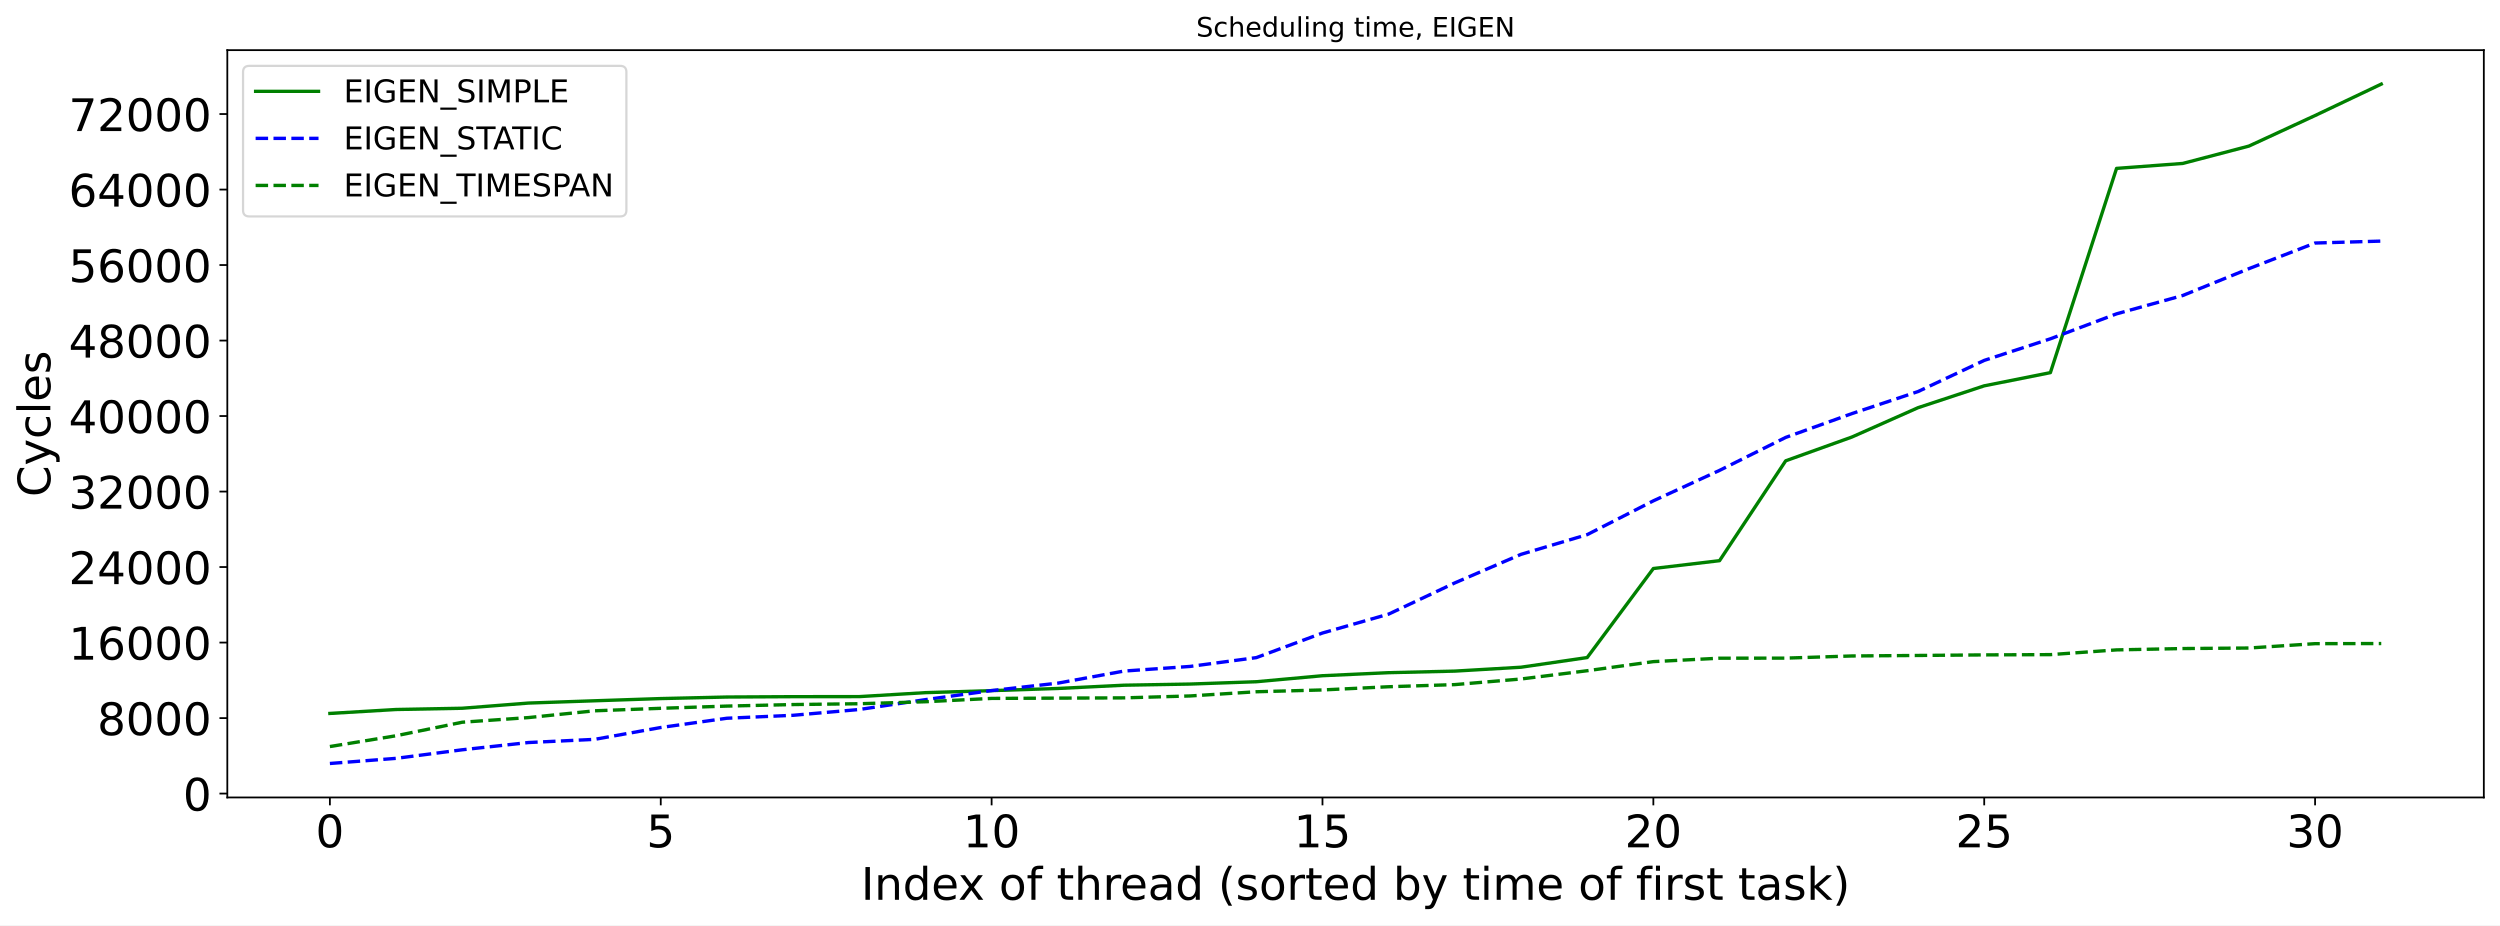
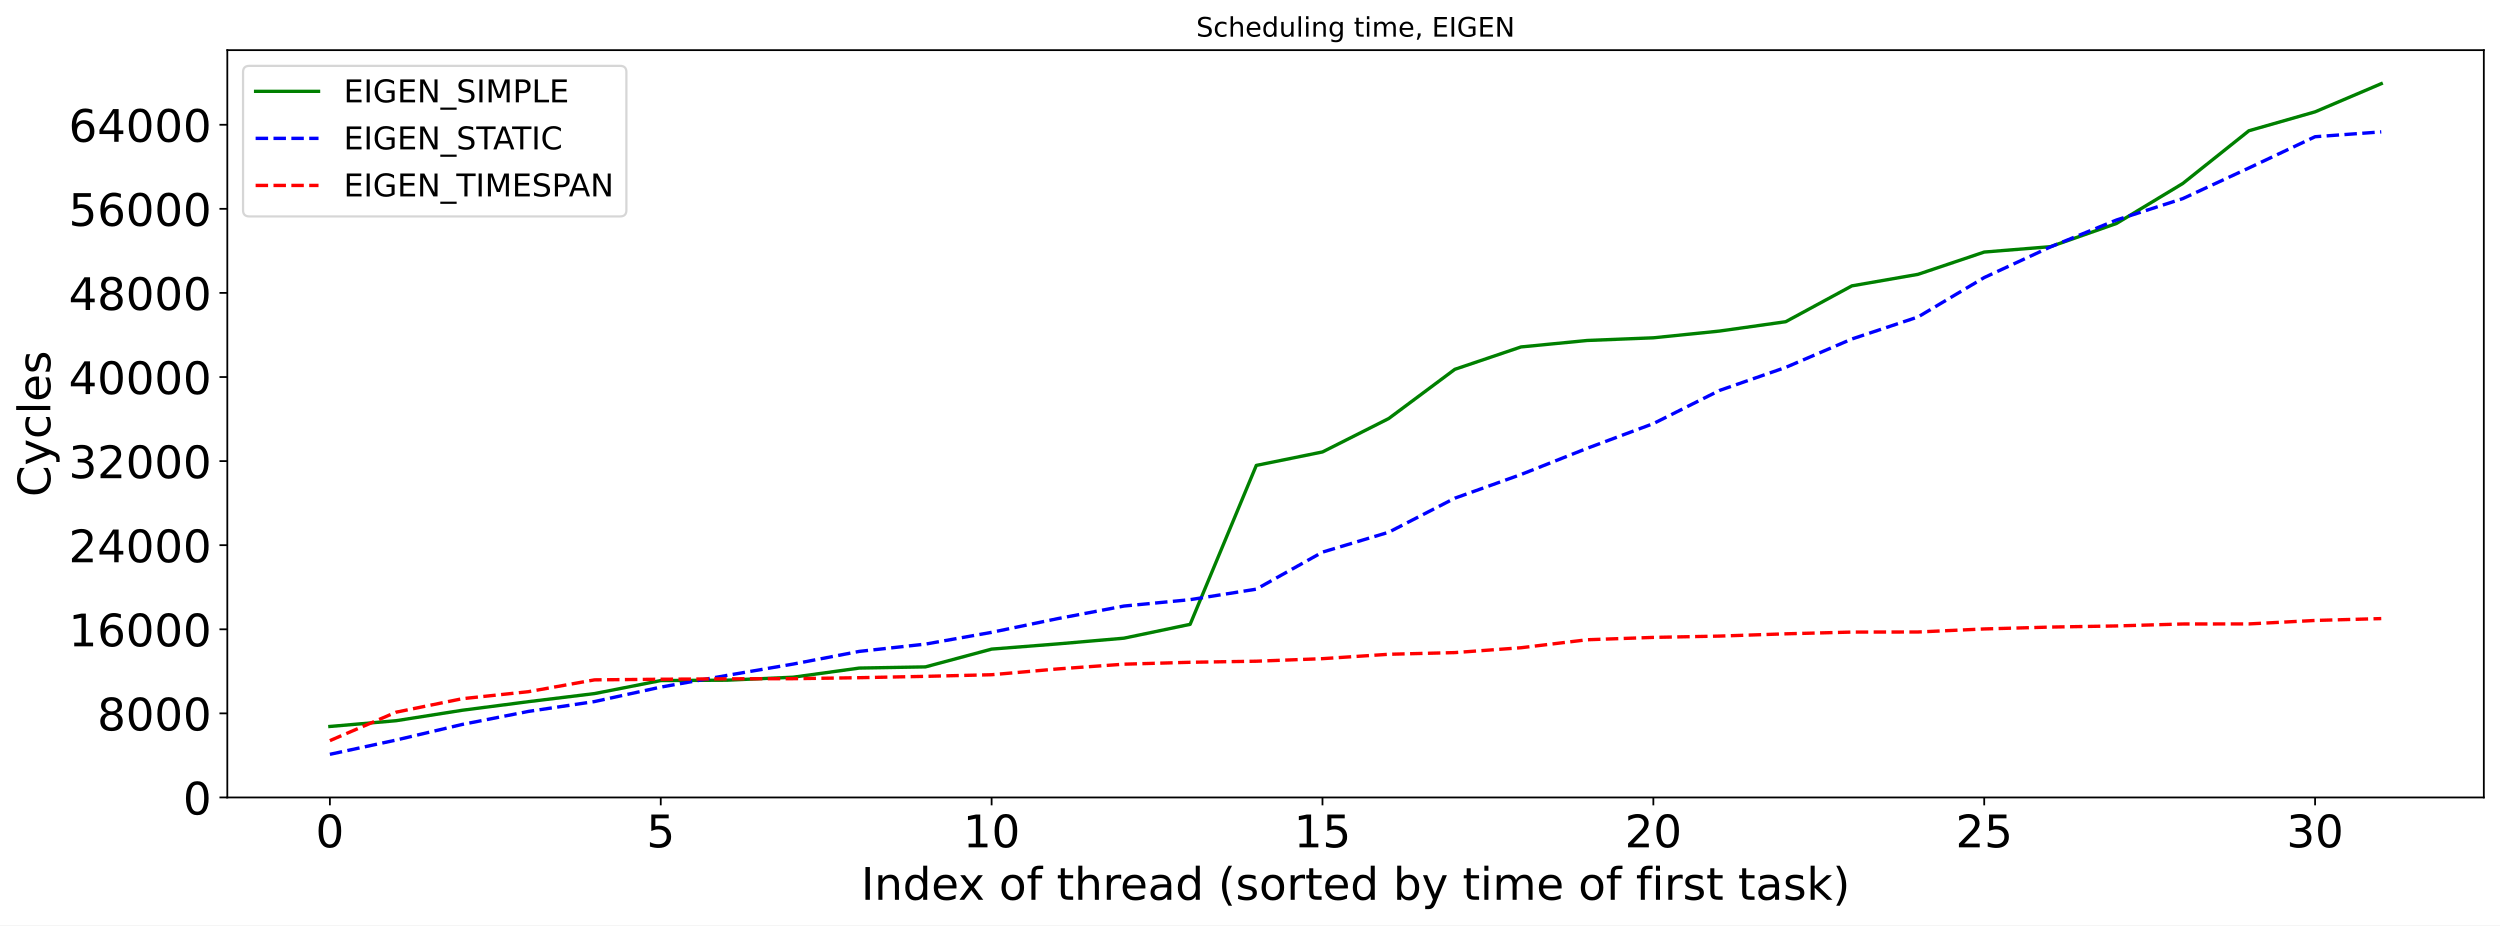
<svg xmlns="http://www.w3.org/2000/svg" xmlns:xlink="http://www.w3.org/1999/xlink" width="1112.781pt" height="411.871pt" viewBox="0 0 1112.781 411.871" version="1.1">
  <defs>
    <style type="text/css">*{stroke-linejoin: round; stroke-linecap: butt}</style>
  </defs>
  <g id="figure_1">
    <g id="patch_1">
      <path d="M 0 411.871  L 1112.781 411.871  L 1112.781 0  L 0 0  z " style="fill: #ffffff" />
    </g>
    <g id="axes_1">
      <g id="patch_2">
        <path d="M 101.181 354.958  L 1105.581 354.958  L 1105.581 22.318  L 101.181 22.318  z " style="fill: #ffffff" />
      </g>
      <g id="matplotlib.axis_1">
        <g id="xtick_1">
          <g id="line2d_1">
            <defs>
-               <path id="mb3d9082732" d="M 0 0  L 0 3.5  " style="stroke: #000000; stroke-width: 0.8" />
-             </defs>
-             <g>
-               <use xlink:href="#mb3d9082732" x="146.836" y="354.958" style="stroke: #000000; stroke-width: 0.8" />
+               <path id="md33f41c847" d="M 0 0  L 0 3.5  " style="stroke: #000000; stroke-width: 0.8" />
+             </defs>
+             <g>
+               <use xlink:href="#md33f41c847" x="146.836" y="354.958" style="stroke: #000000; stroke-width: 0.8" />
            </g>
          </g>
          <g id="text_1">
            <g transform="translate(140.4733 377.155) scale(0.2 -0.2)">
              <defs>
                <path id="DejaVuSans-30" d="M 2034 4250  Q 1547 4250 1301 3770  Q 1056 3291 1056 2328  Q 1056 1369 1301 889  Q 1547 409 2034 409  Q 2525 409 2770 889  Q 3016 1369 3016 2328  Q 3016 3291 2770 3770  Q 2525 4250 2034 4250  z M 2034 4750  Q 2819 4750 3233 4129  Q 3647 3509 3647 2328  Q 3647 1150 3233 529  Q 2819 -91 2034 -91  Q 1250 -91 836 529  Q 422 1150 422 2328  Q 422 3509 836 4129  Q 1250 4750 2034 4750  z " transform="scale(0.015625)" />
              </defs>
              <use xlink:href="#DejaVuSans-30" />
            </g>
          </g>
        </g>
        <g id="xtick_2">
          <g id="line2d_2">
            <g>
-               <use xlink:href="#mb3d9082732" x="294.109" y="354.958" style="stroke: #000000; stroke-width: 0.8" />
+               <use xlink:href="#md33f41c847" x="294.109" y="354.958" style="stroke: #000000; stroke-width: 0.8" />
            </g>
          </g>
          <g id="text_2">
            <g transform="translate(287.746 377.155) scale(0.2 -0.2)">
              <defs>
                <path id="DejaVuSans-35" d="M 691 4666  L 3169 4666  L 3169 4134  L 1269 4134  L 1269 2991  Q 1406 3038 1543 3061  Q 1681 3084 1819 3084  Q 2600 3084 3056 2656  Q 3513 2228 3513 1497  Q 3513 744 3044 326  Q 2575 -91 1722 -91  Q 1428 -91 1123 -41  Q 819 9 494 109  L 494 744  Q 775 591 1075 516  Q 1375 441 1709 441  Q 2250 441 2565 725  Q 2881 1009 2881 1497  Q 2881 1984 2565 2268  Q 2250 2553 1709 2553  Q 1456 2553 1204 2497  Q 953 2441 691 2322  L 691 4666  z " transform="scale(0.015625)" />
              </defs>
              <use xlink:href="#DejaVuSans-35" />
            </g>
          </g>
        </g>
        <g id="xtick_3">
          <g id="line2d_3">
            <g>
-               <use xlink:href="#mb3d9082732" x="441.381" y="354.958" style="stroke: #000000; stroke-width: 0.8" />
+               <use xlink:href="#md33f41c847" x="441.381" y="354.958" style="stroke: #000000; stroke-width: 0.8" />
            </g>
          </g>
          <g id="text_3">
            <g transform="translate(428.6562 377.155) scale(0.2 -0.2)">
              <defs>
                <path id="DejaVuSans-31" d="M 794 531  L 1825 531  L 1825 4091  L 703 3866  L 703 4441  L 1819 4666  L 2450 4666  L 2450 531  L 3481 531  L 3481 0  L 794 0  L 794 531  z " transform="scale(0.015625)" />
              </defs>
              <use xlink:href="#DejaVuSans-31" />
              <use xlink:href="#DejaVuSans-30" x="63.623" />
            </g>
          </g>
        </g>
        <g id="xtick_4">
          <g id="line2d_4">
            <g>
-               <use xlink:href="#mb3d9082732" x="588.654" y="354.958" style="stroke: #000000; stroke-width: 0.8" />
+               <use xlink:href="#md33f41c847" x="588.654" y="354.958" style="stroke: #000000; stroke-width: 0.8" />
            </g>
          </g>
          <g id="text_4">
            <g transform="translate(575.929 377.155) scale(0.2 -0.2)">
              <use xlink:href="#DejaVuSans-31" />
              <use xlink:href="#DejaVuSans-35" x="63.623" />
            </g>
          </g>
        </g>
        <g id="xtick_5">
          <g id="line2d_5">
            <g>
-               <use xlink:href="#mb3d9082732" x="735.927" y="354.958" style="stroke: #000000; stroke-width: 0.8" />
+               <use xlink:href="#md33f41c847" x="735.927" y="354.958" style="stroke: #000000; stroke-width: 0.8" />
            </g>
          </g>
          <g id="text_5">
            <g transform="translate(723.2017 377.155) scale(0.2 -0.2)">
              <defs>
                <path id="DejaVuSans-32" d="M 1228 531  L 3431 531  L 3431 0  L 469 0  L 469 531  Q 828 903 1448 1529  Q 2069 2156 2228 2338  Q 2531 2678 2651 2914  Q 2772 3150 2772 3378  Q 2772 3750 2511 3984  Q 2250 4219 1831 4219  Q 1534 4219 1204 4116  Q 875 4013 500 3803  L 500 4441  Q 881 4594 1212 4672  Q 1544 4750 1819 4750  Q 2544 4750 2975 4387  Q 3406 4025 3406 3419  Q 3406 3131 3298 2873  Q 3191 2616 2906 2266  Q 2828 2175 2409 1742  Q 1991 1309 1228 531  z " transform="scale(0.015625)" />
              </defs>
              <use xlink:href="#DejaVuSans-32" />
              <use xlink:href="#DejaVuSans-30" x="63.623" />
            </g>
          </g>
        </g>
        <g id="xtick_6">
          <g id="line2d_6">
            <g>
-               <use xlink:href="#mb3d9082732" x="883.199" y="354.958" style="stroke: #000000; stroke-width: 0.8" />
+               <use xlink:href="#md33f41c847" x="883.199" y="354.958" style="stroke: #000000; stroke-width: 0.8" />
            </g>
          </g>
          <g id="text_6">
            <g transform="translate(870.4744 377.155) scale(0.2 -0.2)">
              <use xlink:href="#DejaVuSans-32" />
              <use xlink:href="#DejaVuSans-35" x="63.623" />
            </g>
          </g>
        </g>
        <g id="xtick_7">
          <g id="line2d_7">
            <g>
-               <use xlink:href="#mb3d9082732" x="1030.472" y="354.958" style="stroke: #000000; stroke-width: 0.8" />
+               <use xlink:href="#md33f41c847" x="1030.472" y="354.958" style="stroke: #000000; stroke-width: 0.8" />
            </g>
          </g>
          <g id="text_7">
            <g transform="translate(1017.747 377.155) scale(0.2 -0.2)">
              <defs>
                <path id="DejaVuSans-33" d="M 2597 2516  Q 3050 2419 3304 2112  Q 3559 1806 3559 1356  Q 3559 666 3084 287  Q 2609 -91 1734 -91  Q 1441 -91 1130 -33  Q 819 25 488 141  L 488 750  Q 750 597 1062 519  Q 1375 441 1716 441  Q 2309 441 2620 675  Q 2931 909 2931 1356  Q 2931 1769 2642 2001  Q 2353 2234 1838 2234  L 1294 2234  L 1294 2753  L 1863 2753  Q 2328 2753 2575 2939  Q 2822 3125 2822 3475  Q 2822 3834 2567 4026  Q 2313 4219 1838 4219  Q 1578 4219 1281 4162  Q 984 4106 628 3988  L 628 4550  Q 988 4650 1302 4700  Q 1616 4750 1894 4750  Q 2613 4750 3031 4423  Q 3450 4097 3450 3541  Q 3450 3153 3228 2886  Q 3006 2619 2597 2516  z " transform="scale(0.015625)" />
              </defs>
              <use xlink:href="#DejaVuSans-33" />
              <use xlink:href="#DejaVuSans-30" x="63.623" />
            </g>
          </g>
        </g>
        <g id="text_8">
          <g transform="translate(383.2609 400.5113) scale(0.2 -0.2)">
            <defs>
              <path id="DejaVuSans-49" d="M 628 4666  L 1259 4666  L 1259 0  L 628 0  L 628 4666  z " transform="scale(0.015625)" />
              <path id="DejaVuSans-6e" d="M 3513 2113  L 3513 0  L 2938 0  L 2938 2094  Q 2938 2591 2744 2837  Q 2550 3084 2163 3084  Q 1697 3084 1428 2787  Q 1159 2491 1159 1978  L 1159 0  L 581 0  L 581 3500  L 1159 3500  L 1159 2956  Q 1366 3272 1645 3428  Q 1925 3584 2291 3584  Q 2894 3584 3203 3211  Q 3513 2838 3513 2113  z " transform="scale(0.015625)" />
              <path id="DejaVuSans-64" d="M 2906 2969  L 2906 4863  L 3481 4863  L 3481 0  L 2906 0  L 2906 525  Q 2725 213 2448 61  Q 2172 -91 1784 -91  Q 1150 -91 751 415  Q 353 922 353 1747  Q 353 2572 751 3078  Q 1150 3584 1784 3584  Q 2172 3584 2448 3432  Q 2725 3281 2906 2969  z M 947 1747  Q 947 1113 1208 752  Q 1469 391 1925 391  Q 2381 391 2643 752  Q 2906 1113 2906 1747  Q 2906 2381 2643 2742  Q 2381 3103 1925 3103  Q 1469 3103 1208 2742  Q 947 2381 947 1747  z " transform="scale(0.015625)" />
              <path id="DejaVuSans-65" d="M 3597 1894  L 3597 1613  L 953 1613  Q 991 1019 1311 708  Q 1631 397 2203 397  Q 2534 397 2845 478  Q 3156 559 3463 722  L 3463 178  Q 3153 47 2828 -22  Q 2503 -91 2169 -91  Q 1331 -91 842 396  Q 353 884 353 1716  Q 353 2575 817 3079  Q 1281 3584 2069 3584  Q 2775 3584 3186 3129  Q 3597 2675 3597 1894  z M 3022 2063  Q 3016 2534 2758 2815  Q 2500 3097 2075 3097  Q 1594 3097 1305 2825  Q 1016 2553 972 2059  L 3022 2063  z " transform="scale(0.015625)" />
              <path id="DejaVuSans-78" d="M 3513 3500  L 2247 1797  L 3578 0  L 2900 0  L 1881 1375  L 863 0  L 184 0  L 1544 1831  L 300 3500  L 978 3500  L 1906 2253  L 2834 3500  L 3513 3500  z " transform="scale(0.015625)" />
              <path id="DejaVuSans-20" transform="scale(0.015625)" />
              <path id="DejaVuSans-6f" d="M 1959 3097  Q 1497 3097 1228 2736  Q 959 2375 959 1747  Q 959 1119 1226 758  Q 1494 397 1959 397  Q 2419 397 2687 759  Q 2956 1122 2956 1747  Q 2956 2369 2687 2733  Q 2419 3097 1959 3097  z M 1959 3584  Q 2709 3584 3137 3096  Q 3566 2609 3566 1747  Q 3566 888 3137 398  Q 2709 -91 1959 -91  Q 1206 -91 779 398  Q 353 888 353 1747  Q 353 2609 779 3096  Q 1206 3584 1959 3584  z " transform="scale(0.015625)" />
              <path id="DejaVuSans-66" d="M 2375 4863  L 2375 4384  L 1825 4384  Q 1516 4384 1395 4259  Q 1275 4134 1275 3809  L 1275 3500  L 2222 3500  L 2222 3053  L 1275 3053  L 1275 0  L 697 0  L 697 3053  L 147 3053  L 147 3500  L 697 3500  L 697 3744  Q 697 4328 969 4595  Q 1241 4863 1831 4863  L 2375 4863  z " transform="scale(0.015625)" />
              <path id="DejaVuSans-74" d="M 1172 4494  L 1172 3500  L 2356 3500  L 2356 3053  L 1172 3053  L 1172 1153  Q 1172 725 1289 603  Q 1406 481 1766 481  L 2356 481  L 2356 0  L 1766 0  Q 1100 0 847 248  Q 594 497 594 1153  L 594 3053  L 172 3053  L 172 3500  L 594 3500  L 594 4494  L 1172 4494  z " transform="scale(0.015625)" />
              <path id="DejaVuSans-68" d="M 3513 2113  L 3513 0  L 2938 0  L 2938 2094  Q 2938 2591 2744 2837  Q 2550 3084 2163 3084  Q 1697 3084 1428 2787  Q 1159 2491 1159 1978  L 1159 0  L 581 0  L 581 4863  L 1159 4863  L 1159 2956  Q 1366 3272 1645 3428  Q 1925 3584 2291 3584  Q 2894 3584 3203 3211  Q 3513 2838 3513 2113  z " transform="scale(0.015625)" />
              <path id="DejaVuSans-72" d="M 2631 2963  Q 2534 3019 2420 3045  Q 2306 3072 2169 3072  Q 1681 3072 1420 2755  Q 1159 2438 1159 1844  L 1159 0  L 581 0  L 581 3500  L 1159 3500  L 1159 2956  Q 1341 3275 1631 3429  Q 1922 3584 2338 3584  Q 2397 3584 2469 3576  Q 2541 3569 2628 3553  L 2631 2963  z " transform="scale(0.015625)" />
              <path id="DejaVuSans-61" d="M 2194 1759  Q 1497 1759 1228 1600  Q 959 1441 959 1056  Q 959 750 1161 570  Q 1363 391 1709 391  Q 2188 391 2477 730  Q 2766 1069 2766 1631  L 2766 1759  L 2194 1759  z M 3341 1997  L 3341 0  L 2766 0  L 2766 531  Q 2569 213 2275 61  Q 1981 -91 1556 -91  Q 1019 -91 701 211  Q 384 513 384 1019  Q 384 1609 779 1909  Q 1175 2209 1959 2209  L 2766 2209  L 2766 2266  Q 2766 2663 2505 2880  Q 2244 3097 1772 3097  Q 1472 3097 1187 3025  Q 903 2953 641 2809  L 641 3341  Q 956 3463 1253 3523  Q 1550 3584 1831 3584  Q 2591 3584 2966 3190  Q 3341 2797 3341 1997  z " transform="scale(0.015625)" />
              <path id="DejaVuSans-28" d="M 1984 4856  Q 1566 4138 1362 3434  Q 1159 2731 1159 2009  Q 1159 1288 1364 580  Q 1569 -128 1984 -844  L 1484 -844  Q 1016 -109 783 600  Q 550 1309 550 2009  Q 550 2706 781 3412  Q 1013 4119 1484 4856  L 1984 4856  z " transform="scale(0.015625)" />
              <path id="DejaVuSans-73" d="M 2834 3397  L 2834 2853  Q 2591 2978 2328 3040  Q 2066 3103 1784 3103  Q 1356 3103 1142 2972  Q 928 2841 928 2578  Q 928 2378 1081 2264  Q 1234 2150 1697 2047  L 1894 2003  Q 2506 1872 2764 1633  Q 3022 1394 3022 966  Q 3022 478 2636 193  Q 2250 -91 1575 -91  Q 1294 -91 989 -36  Q 684 19 347 128  L 347 722  Q 666 556 975 473  Q 1284 391 1588 391  Q 1994 391 2212 530  Q 2431 669 2431 922  Q 2431 1156 2273 1281  Q 2116 1406 1581 1522  L 1381 1569  Q 847 1681 609 1914  Q 372 2147 372 2553  Q 372 3047 722 3315  Q 1072 3584 1716 3584  Q 2034 3584 2315 3537  Q 2597 3491 2834 3397  z " transform="scale(0.015625)" />
              <path id="DejaVuSans-62" d="M 3116 1747  Q 3116 2381 2855 2742  Q 2594 3103 2138 3103  Q 1681 3103 1420 2742  Q 1159 2381 1159 1747  Q 1159 1113 1420 752  Q 1681 391 2138 391  Q 2594 391 2855 752  Q 3116 1113 3116 1747  z M 1159 2969  Q 1341 3281 1617 3432  Q 1894 3584 2278 3584  Q 2916 3584 3314 3078  Q 3713 2572 3713 1747  Q 3713 922 3314 415  Q 2916 -91 2278 -91  Q 1894 -91 1617 61  Q 1341 213 1159 525  L 1159 0  L 581 0  L 581 4863  L 1159 4863  L 1159 2969  z " transform="scale(0.015625)" />
              <path id="DejaVuSans-79" d="M 2059 -325  Q 1816 -950 1584 -1140  Q 1353 -1331 966 -1331  L 506 -1331  L 506 -850  L 844 -850  Q 1081 -850 1212 -737  Q 1344 -625 1503 -206  L 1606 56  L 191 3500  L 800 3500  L 1894 763  L 2988 3500  L 3597 3500  L 2059 -325  z " transform="scale(0.015625)" />
              <path id="DejaVuSans-69" d="M 603 3500  L 1178 3500  L 1178 0  L 603 0  L 603 3500  z M 603 4863  L 1178 4863  L 1178 4134  L 603 4134  L 603 4863  z " transform="scale(0.015625)" />
              <path id="DejaVuSans-6d" d="M 3328 2828  Q 3544 3216 3844 3400  Q 4144 3584 4550 3584  Q 5097 3584 5394 3201  Q 5691 2819 5691 2113  L 5691 0  L 5113 0  L 5113 2094  Q 5113 2597 4934 2840  Q 4756 3084 4391 3084  Q 3944 3084 3684 2787  Q 3425 2491 3425 1978  L 3425 0  L 2847 0  L 2847 2094  Q 2847 2600 2669 2842  Q 2491 3084 2119 3084  Q 1678 3084 1418 2786  Q 1159 2488 1159 1978  L 1159 0  L 581 0  L 581 3500  L 1159 3500  L 1159 2956  Q 1356 3278 1631 3431  Q 1906 3584 2284 3584  Q 2666 3584 2933 3390  Q 3200 3197 3328 2828  z " transform="scale(0.015625)" />
              <path id="DejaVuSans-6b" d="M 581 4863  L 1159 4863  L 1159 1991  L 2875 3500  L 3609 3500  L 1753 1863  L 3688 0  L 2938 0  L 1159 1709  L 1159 0  L 581 0  L 581 4863  z " transform="scale(0.015625)" />
              <path id="DejaVuSans-29" d="M 513 4856  L 1013 4856  Q 1481 4119 1714 3412  Q 1947 2706 1947 2009  Q 1947 1309 1714 600  Q 1481 -109 1013 -844  L 513 -844  Q 928 -128 1133 580  Q 1338 1288 1338 2009  Q 1338 2731 1133 3434  Q 928 4138 513 4856  z " transform="scale(0.015625)" />
            </defs>
            <use xlink:href="#DejaVuSans-49" />
            <use xlink:href="#DejaVuSans-6e" x="29.492" />
            <use xlink:href="#DejaVuSans-64" x="92.871" />
            <use xlink:href="#DejaVuSans-65" x="156.348" />
            <use xlink:href="#DejaVuSans-78" x="216.121" />
            <use xlink:href="#DejaVuSans-20" x="275.301" />
            <use xlink:href="#DejaVuSans-6f" x="307.088" />
            <use xlink:href="#DejaVuSans-66" x="368.27" />
            <use xlink:href="#DejaVuSans-20" x="403.475" />
            <use xlink:href="#DejaVuSans-74" x="435.262" />
            <use xlink:href="#DejaVuSans-68" x="474.471" />
            <use xlink:href="#DejaVuSans-72" x="537.85" />
            <use xlink:href="#DejaVuSans-65" x="576.713" />
            <use xlink:href="#DejaVuSans-61" x="638.236" />
            <use xlink:href="#DejaVuSans-64" x="699.516" />
            <use xlink:href="#DejaVuSans-20" x="762.992" />
            <use xlink:href="#DejaVuSans-28" x="794.779" />
            <use xlink:href="#DejaVuSans-73" x="833.793" />
            <use xlink:href="#DejaVuSans-6f" x="885.893" />
            <use xlink:href="#DejaVuSans-72" x="947.074" />
            <use xlink:href="#DejaVuSans-74" x="988.188" />
            <use xlink:href="#DejaVuSans-65" x="1027.396" />
            <use xlink:href="#DejaVuSans-64" x="1088.92" />
            <use xlink:href="#DejaVuSans-20" x="1152.396" />
            <use xlink:href="#DejaVuSans-62" x="1184.184" />
            <use xlink:href="#DejaVuSans-79" x="1247.66" />
            <use xlink:href="#DejaVuSans-20" x="1306.84" />
            <use xlink:href="#DejaVuSans-74" x="1338.627" />
            <use xlink:href="#DejaVuSans-69" x="1377.836" />
            <use xlink:href="#DejaVuSans-6d" x="1405.619" />
            <use xlink:href="#DejaVuSans-65" x="1503.031" />
            <use xlink:href="#DejaVuSans-20" x="1564.555" />
            <use xlink:href="#DejaVuSans-6f" x="1596.342" />
            <use xlink:href="#DejaVuSans-66" x="1657.523" />
            <use xlink:href="#DejaVuSans-20" x="1692.729" />
            <use xlink:href="#DejaVuSans-66" x="1724.516" />
            <use xlink:href="#DejaVuSans-69" x="1759.721" />
            <use xlink:href="#DejaVuSans-72" x="1787.504" />
            <use xlink:href="#DejaVuSans-73" x="1828.617" />
            <use xlink:href="#DejaVuSans-74" x="1880.717" />
            <use xlink:href="#DejaVuSans-20" x="1919.926" />
            <use xlink:href="#DejaVuSans-74" x="1951.713" />
            <use xlink:href="#DejaVuSans-61" x="1990.922" />
            <use xlink:href="#DejaVuSans-73" x="2052.201" />
            <use xlink:href="#DejaVuSans-6b" x="2104.301" />
            <use xlink:href="#DejaVuSans-29" x="2162.211" />
          </g>
        </g>
      </g>
      <g id="matplotlib.axis_2">
        <g id="ytick_1">
          <g id="line2d_8">
            <defs>
-               <path id="med717341ca" d="M 0 0  L -3.5 0  " style="stroke: #000000; stroke-width: 0.8" />
-             </defs>
-             <g>
-               <use xlink:href="#med717341ca" x="101.181" y="353.231" style="stroke: #000000; stroke-width: 0.8" />
+               <path id="m1cf49e050f" d="M 0 0  L -3.5 0  " style="stroke: #000000; stroke-width: 0.8" />
+             </defs>
+             <g>
+               <use xlink:href="#m1cf49e050f" x="101.181" y="354.958" style="stroke: #000000; stroke-width: 0.8" />
            </g>
          </g>
          <g id="text_9">
-             <g transform="translate(81.45625 360.8295) scale(0.2 -0.2)">
+             <g transform="translate(81.45625 362.5566) scale(0.2 -0.2)">
              <use xlink:href="#DejaVuSans-30" />
            </g>
          </g>
        </g>
        <g id="ytick_2">
          <g id="line2d_9">
            <g>
-               <use xlink:href="#med717341ca" x="101.181" y="319.623" style="stroke: #000000; stroke-width: 0.8" />
+               <use xlink:href="#m1cf49e050f" x="101.181" y="317.529" style="stroke: #000000; stroke-width: 0.8" />
            </g>
          </g>
          <g id="text_10">
-             <g transform="translate(43.28125 327.2211) scale(0.2 -0.2)">
+             <g transform="translate(43.28125 325.1278) scale(0.2 -0.2)">
              <defs>
                <path id="DejaVuSans-38" d="M 2034 2216  Q 1584 2216 1326 1975  Q 1069 1734 1069 1313  Q 1069 891 1326 650  Q 1584 409 2034 409  Q 2484 409 2743 651  Q 3003 894 3003 1313  Q 3003 1734 2745 1975  Q 2488 2216 2034 2216  z M 1403 2484  Q 997 2584 770 2862  Q 544 3141 544 3541  Q 544 4100 942 4425  Q 1341 4750 2034 4750  Q 2731 4750 3128 4425  Q 3525 4100 3525 3541  Q 3525 3141 3298 2862  Q 3072 2584 2669 2484  Q 3125 2378 3379 2068  Q 3634 1759 3634 1313  Q 3634 634 3220 271  Q 2806 -91 2034 -91  Q 1263 -91 848 271  Q 434 634 434 1313  Q 434 1759 690 2068  Q 947 2378 1403 2484  z M 1172 3481  Q 1172 3119 1398 2916  Q 1625 2713 2034 2713  Q 2441 2713 2670 2916  Q 2900 3119 2900 3481  Q 2900 3844 2670 4047  Q 2441 4250 2034 4250  Q 1625 4250 1398 4047  Q 1172 3844 1172 3481  z " transform="scale(0.015625)" />
              </defs>
              <use xlink:href="#DejaVuSans-38" />
              <use xlink:href="#DejaVuSans-30" x="63.623" />
              <use xlink:href="#DejaVuSans-30" x="127.246" />
              <use xlink:href="#DejaVuSans-30" x="190.869" />
            </g>
          </g>
        </g>
        <g id="ytick_3">
          <g id="line2d_10">
            <g>
-               <use xlink:href="#med717341ca" x="101.181" y="286.014" style="stroke: #000000; stroke-width: 0.8" />
+               <use xlink:href="#m1cf49e050f" x="101.181" y="280.101" style="stroke: #000000; stroke-width: 0.8" />
            </g>
          </g>
          <g id="text_11">
-             <g transform="translate(30.55625 293.6127) scale(0.2 -0.2)">
+             <g transform="translate(30.55625 287.699) scale(0.2 -0.2)">
              <defs>
                <path id="DejaVuSans-36" d="M 2113 2584  Q 1688 2584 1439 2293  Q 1191 2003 1191 1497  Q 1191 994 1439 701  Q 1688 409 2113 409  Q 2538 409 2786 701  Q 3034 994 3034 1497  Q 3034 2003 2786 2293  Q 2538 2584 2113 2584  z M 3366 4563  L 3366 3988  Q 3128 4100 2886 4159  Q 2644 4219 2406 4219  Q 1781 4219 1451 3797  Q 1122 3375 1075 2522  Q 1259 2794 1537 2939  Q 1816 3084 2150 3084  Q 2853 3084 3261 2657  Q 3669 2231 3669 1497  Q 3669 778 3244 343  Q 2819 -91 2113 -91  Q 1303 -91 875 529  Q 447 1150 447 2328  Q 447 3434 972 4092  Q 1497 4750 2381 4750  Q 2619 4750 2861 4703  Q 3103 4656 3366 4563  z " transform="scale(0.015625)" />
              </defs>
              <use xlink:href="#DejaVuSans-31" />
              <use xlink:href="#DejaVuSans-36" x="63.623" />
              <use xlink:href="#DejaVuSans-30" x="127.246" />
              <use xlink:href="#DejaVuSans-30" x="190.869" />
              <use xlink:href="#DejaVuSans-30" x="254.492" />
            </g>
          </g>
        </g>
        <g id="ytick_4">
          <g id="line2d_11">
            <g>
-               <use xlink:href="#med717341ca" x="101.181" y="252.406" style="stroke: #000000; stroke-width: 0.8" />
+               <use xlink:href="#m1cf49e050f" x="101.181" y="242.672" style="stroke: #000000; stroke-width: 0.8" />
            </g>
          </g>
          <g id="text_12">
-             <g transform="translate(30.55625 260.0043) scale(0.2 -0.2)">
+             <g transform="translate(30.55625 250.2702) scale(0.2 -0.2)">
              <defs>
                <path id="DejaVuSans-34" d="M 2419 4116  L 825 1625  L 2419 1625  L 2419 4116  z M 2253 4666  L 3047 4666  L 3047 1625  L 3713 1625  L 3713 1100  L 3047 1100  L 3047 0  L 2419 0  L 2419 1100  L 313 1100  L 313 1709  L 2253 4666  z " transform="scale(0.015625)" />
              </defs>
              <use xlink:href="#DejaVuSans-32" />
              <use xlink:href="#DejaVuSans-34" x="63.623" />
              <use xlink:href="#DejaVuSans-30" x="127.246" />
              <use xlink:href="#DejaVuSans-30" x="190.869" />
              <use xlink:href="#DejaVuSans-30" x="254.492" />
            </g>
          </g>
        </g>
        <g id="ytick_5">
          <g id="line2d_12">
            <g>
-               <use xlink:href="#med717341ca" x="101.181" y="218.797" style="stroke: #000000; stroke-width: 0.8" />
+               <use xlink:href="#m1cf49e050f" x="101.181" y="205.243" style="stroke: #000000; stroke-width: 0.8" />
            </g>
          </g>
          <g id="text_13">
-             <g transform="translate(30.55625 226.3959) scale(0.2 -0.2)">
+             <g transform="translate(30.55625 212.8414) scale(0.2 -0.2)">
              <use xlink:href="#DejaVuSans-33" />
              <use xlink:href="#DejaVuSans-32" x="63.623" />
              <use xlink:href="#DejaVuSans-30" x="127.246" />
              <use xlink:href="#DejaVuSans-30" x="190.869" />
              <use xlink:href="#DejaVuSans-30" x="254.492" />
            </g>
          </g>
        </g>
        <g id="ytick_6">
          <g id="line2d_13">
            <g>
-               <use xlink:href="#med717341ca" x="101.181" y="185.189" style="stroke: #000000; stroke-width: 0.8" />
+               <use xlink:href="#m1cf49e050f" x="101.181" y="167.814" style="stroke: #000000; stroke-width: 0.8" />
            </g>
          </g>
          <g id="text_14">
-             <g transform="translate(30.55625 192.7875) scale(0.2 -0.2)">
+             <g transform="translate(30.55625 175.4126) scale(0.2 -0.2)">
              <use xlink:href="#DejaVuSans-34" />
              <use xlink:href="#DejaVuSans-30" x="63.623" />
              <use xlink:href="#DejaVuSans-30" x="127.246" />
              <use xlink:href="#DejaVuSans-30" x="190.869" />
              <use xlink:href="#DejaVuSans-30" x="254.492" />
            </g>
          </g>
        </g>
        <g id="ytick_7">
          <g id="line2d_14">
            <g>
-               <use xlink:href="#med717341ca" x="101.181" y="151.581" style="stroke: #000000; stroke-width: 0.8" />
+               <use xlink:href="#m1cf49e050f" x="101.181" y="130.385" style="stroke: #000000; stroke-width: 0.8" />
            </g>
          </g>
          <g id="text_15">
-             <g transform="translate(30.55625 159.1791) scale(0.2 -0.2)">
+             <g transform="translate(30.55625 137.9838) scale(0.2 -0.2)">
              <use xlink:href="#DejaVuSans-34" />
              <use xlink:href="#DejaVuSans-38" x="63.623" />
              <use xlink:href="#DejaVuSans-30" x="127.246" />
              <use xlink:href="#DejaVuSans-30" x="190.869" />
              <use xlink:href="#DejaVuSans-30" x="254.492" />
            </g>
          </g>
        </g>
        <g id="ytick_8">
          <g id="line2d_15">
            <g>
-               <use xlink:href="#med717341ca" x="101.181" y="117.972" style="stroke: #000000; stroke-width: 0.8" />
+               <use xlink:href="#m1cf49e050f" x="101.181" y="92.957" style="stroke: #000000; stroke-width: 0.8" />
            </g>
          </g>
          <g id="text_16">
-             <g transform="translate(30.55625 125.5707) scale(0.2 -0.2)">
+             <g transform="translate(30.55625 100.555) scale(0.2 -0.2)">
              <use xlink:href="#DejaVuSans-35" />
              <use xlink:href="#DejaVuSans-36" x="63.623" />
              <use xlink:href="#DejaVuSans-30" x="127.246" />
              <use xlink:href="#DejaVuSans-30" x="190.869" />
              <use xlink:href="#DejaVuSans-30" x="254.492" />
            </g>
          </g>
        </g>
        <g id="ytick_9">
          <g id="line2d_16">
            <g>
-               <use xlink:href="#med717341ca" x="101.181" y="84.364" style="stroke: #000000; stroke-width: 0.8" />
+               <use xlink:href="#m1cf49e050f" x="101.181" y="55.528" style="stroke: #000000; stroke-width: 0.8" />
            </g>
          </g>
          <g id="text_17">
-             <g transform="translate(30.55625 91.96229) scale(0.2 -0.2)">
+             <g transform="translate(30.55625 63.1262) scale(0.2 -0.2)">
              <use xlink:href="#DejaVuSans-36" />
              <use xlink:href="#DejaVuSans-34" x="63.623" />
              <use xlink:href="#DejaVuSans-30" x="127.246" />
              <use xlink:href="#DejaVuSans-30" x="190.869" />
              <use xlink:href="#DejaVuSans-30" x="254.492" />
            </g>
          </g>
        </g>
-         <g id="ytick_10">
-           <g id="line2d_17">
-             <g>
-               <use xlink:href="#med717341ca" x="101.181" y="50.755" style="stroke: #000000; stroke-width: 0.8" />
-             </g>
-           </g>
-           <g id="text_18">
-             <g transform="translate(30.55625 58.35389) scale(0.2 -0.2)">
-               <defs>
-                 <path id="DejaVuSans-37" d="M 525 4666  L 3525 4666  L 3525 4397  L 1831 0  L 1172 0  L 2766 4134  L 525 4134  L 525 4666  z " transform="scale(0.015625)" />
-               </defs>
-               <use xlink:href="#DejaVuSans-37" />
-               <use xlink:href="#DejaVuSans-32" x="63.623" />
-               <use xlink:href="#DejaVuSans-30" x="127.246" />
-               <use xlink:href="#DejaVuSans-30" x="190.869" />
-               <use xlink:href="#DejaVuSans-30" x="254.492" />
-             </g>
-           </g>
-         </g>
-         <g id="text_19">
+         <g id="text_18">
          <g transform="translate(22.39688 221.1788) rotate(-90) scale(0.2 -0.2)">
            <defs>
              <path id="DejaVuSans-43" d="M 4122 4306  L 4122 3641  Q 3803 3938 3442 4084  Q 3081 4231 2675 4231  Q 1875 4231 1450 3742  Q 1025 3253 1025 2328  Q 1025 1406 1450 917  Q 1875 428 2675 428  Q 3081 428 3442 575  Q 3803 722 4122 1019  L 4122 359  Q 3791 134 3420 21  Q 3050 -91 2638 -91  Q 1578 -91 968 557  Q 359 1206 359 2328  Q 359 3453 968 4101  Q 1578 4750 2638 4750  Q 3056 4750 3426 4639  Q 3797 4528 4122 4306  z " transform="scale(0.015625)" />
              <path id="DejaVuSans-63" d="M 3122 3366  L 3122 2828  Q 2878 2963 2633 3030  Q 2388 3097 2138 3097  Q 1578 3097 1268 2742  Q 959 2388 959 1747  Q 959 1106 1268 751  Q 1578 397 2138 397  Q 2388 397 2633 464  Q 2878 531 3122 666  L 3122 134  Q 2881 22 2623 -34  Q 2366 -91 2075 -91  Q 1284 -91 818 406  Q 353 903 353 1747  Q 353 2603 823 3093  Q 1294 3584 2113 3584  Q 2378 3584 2631 3529  Q 2884 3475 3122 3366  z " transform="scale(0.015625)" />
              <path id="DejaVuSans-6c" d="M 603 4863  L 1178 4863  L 1178 0  L 603 0  L 603 4863  z " transform="scale(0.015625)" />
            </defs>
            <use xlink:href="#DejaVuSans-43" />
            <use xlink:href="#DejaVuSans-79" x="69.824" />
            <use xlink:href="#DejaVuSans-63" x="129.004" />
            <use xlink:href="#DejaVuSans-6c" x="183.984" />
            <use xlink:href="#DejaVuSans-65" x="211.768" />
            <use xlink:href="#DejaVuSans-73" x="273.291" />
          </g>
        </g>
      </g>
+       <g id="line2d_17">
+         <path d="M 146.836 323.359  L 176.29 320.795  L 205.745 316.144  L 235.199 312.317  L 264.654 308.715  L 294.109 302.923  L 323.563 302.764  L 353.018 301.426  L 382.472 297.365  L 411.927 296.841  L 441.381 288.924  L 470.836 286.604  L 500.29 284.059  L 529.745 277.892  L 559.199 207.161  L 588.654 201.163  L 618.109 186.313  L 647.563 164.389  L 677.018 154.424  L 706.472 151.551  L 735.927 150.363  L 765.381 147.359  L 794.836 143.195  L 824.29 127.241  L 853.745 122.104  L 883.199 112.195  L 912.654 109.8  L 942.109 99.45  L 971.563 81.681  L 1001.018 58.195  L 1030.472 49.782  L 1059.927 37.244  " clip-path="url(#pd8d2e744b5)" style="fill: none; stroke: #008000; stroke-width: 1.5; stroke-linecap: square" />
+       </g>
      <g id="line2d_18">
-         <path d="M 146.836 317.556  L 176.29 315.808  L 205.745 315.245  L 235.199 312.943  L 264.654 311.926  L 294.109 310.943  L 323.563 310.254  L 353.018 310.095  L 382.472 310.069  L 411.927 308.305  L 441.381 307.406  L 470.836 306.448  L 500.29 304.995  L 529.745 304.482  L 559.199 303.449  L 588.654 300.768  L 618.109 299.416  L 647.563 298.718  L 677.018 296.987  L 706.472 292.686  L 735.927 253.053  L 765.381 249.566  L 794.836 205.11  L 824.29 194.532  L 853.745 181.467  L 883.199 171.737  L 912.654 165.864  L 942.109 74.954  L 971.563 72.752  L 1001.018 65.022  L 1030.472 51.419  L 1059.927 37.438  " clip-path="url(#pc88537ae6c)" style="fill: none; stroke: #008000; stroke-width: 1.5; stroke-linecap: square" />
+         <path d="M 146.836 335.757  L 176.29 329.413  L 205.745 322.451  L 235.199 316.659  L 264.654 312.271  L 294.109 305.833  L 323.563 300.63  L 353.018 295.587  L 382.472 289.944  L 411.927 286.697  L 441.381 281.457  L 470.836 275.347  L 500.29 269.761  L 529.745 266.916  L 559.199 262.238  L 588.654 245.76  L 618.109 236.908  L 647.563 221.749  L 677.018 211.213  L 706.472 199.544  L 735.927 188.55  L 765.381 173.793  L 794.836 163.538  L 824.29 150.896  L 853.745 141.081  L 883.199 123.545  L 912.654 109.912  L 942.109 97.916  L 971.563 88.418  L 1001.018 74.766  L 1030.472 60.861  L 1059.927 58.7  " clip-path="url(#pd8d2e744b5)" style="fill: none; stroke-dasharray: 5.55,2.4; stroke-dashoffset: 0; stroke: #0000ff; stroke-width: 1.5" />
      </g>
      <g id="line2d_19">
-         <path d="M 146.836 339.838  L 176.29 337.553  L 205.745 333.738  L 235.199 330.512  L 264.654 329.1  L 294.109 323.824  L 323.563 319.698  L 353.018 318.388  L 382.472 315.808  L 411.927 311.414  L 441.381 307.381  L 470.836 304.079  L 500.29 298.701  L 529.745 296.635  L 559.199 292.719  L 588.654 281.763  L 618.109 273.344  L 647.563 259.455  L 677.018 246.751  L 706.472 237.971  L 735.927 222.931  L 765.381 209.379  L 794.836 194.7  L 824.29 184.105  L 853.745 174.283  L 883.199 160.42  L 912.654 150.808  L 942.109 139.692  L 971.563 131.533  L 1001.018 119.585  L 1030.472 108.175  L 1059.927 107.318  " clip-path="url(#pc88537ae6c)" style="fill: none; stroke-dasharray: 5.55,2.4; stroke-dashoffset: 0; stroke: #0000ff; stroke-width: 1.5" />
-       </g>
-       <g id="line2d_20">
-         <path d="M 146.836 332.293  L 176.29 327.495  L 205.745 321.471  L 235.199 319.404  L 264.654 316.388  L 294.109 315.279  L 323.563 314.287  L 353.018 313.607  L 382.472 313.237  L 411.927 312.355  L 441.381 310.868  L 470.836 310.742  L 500.29 310.632  L 529.745 309.775  L 559.199 307.91  L 588.654 307.104  L 618.109 305.675  L 647.563 304.726  L 677.018 302.23  L 706.472 298.55  L 735.927 294.5  L 765.381 292.971  L 794.836 292.938  L 824.29 291.98  L 853.745 291.753  L 883.199 291.501  L 912.654 291.383  L 942.109 289.274  L 971.563 288.678  L 1001.018 288.442  L 1030.472 286.502  L 1059.927 286.451  " clip-path="url(#pc88537ae6c)" style="fill: none; stroke-dasharray: 5.55,2.4; stroke-dashoffset: 0; stroke: #008000; stroke-width: 1.5" />
+         <path d="M 146.836 329.666  L 176.29 317.005  L 205.745 311.007  L 235.199 307.873  L 264.654 302.614  L 294.109 302.343  L 323.563 302.146  L 353.018 302.09  L 382.472 301.65  L 411.927 301.051  L 441.381 300.331  L 470.836 297.748  L 500.29 295.633  L 529.745 294.791  L 559.199 294.314  L 588.654 293.182  L 618.109 291.226  L 647.563 290.478  L 677.018 288.316  L 706.472 284.76  L 735.927 283.712  L 765.381 283.132  L 794.836 282.122  L 824.29 281.345  L 853.745 281.308  L 883.199 279.951  L 912.654 279.118  L 942.109 278.613  L 971.563 277.743  L 1001.018 277.714  L 1030.472 276.171  L 1059.927 275.338  " clip-path="url(#pd8d2e744b5)" style="fill: none; stroke-dasharray: 5.55,2.4; stroke-dashoffset: 0; stroke: #ff0000; stroke-width: 1.5" />
      </g>
      <g id="patch_3">
        <path d="M 101.181 354.958  L 101.181 22.318  " style="fill: none; stroke: #000000; stroke-width: 0.8; stroke-linejoin: miter; stroke-linecap: square" />
      </g>
      <g id="patch_4">
        <path d="M 1105.581 354.958  L 1105.581 22.318  " style="fill: none; stroke: #000000; stroke-width: 0.8; stroke-linejoin: miter; stroke-linecap: square" />
      </g>
      <g id="patch_5">
        <path d="M 101.181 354.958  L 1105.581 354.958  " style="fill: none; stroke: #000000; stroke-width: 0.8; stroke-linejoin: miter; stroke-linecap: square" />
      </g>
      <g id="patch_6">
        <path d="M 101.181 22.318  L 1105.581 22.318  " style="fill: none; stroke: #000000; stroke-width: 0.8; stroke-linejoin: miter; stroke-linecap: square" />
      </g>
-       <g id="text_20">
+       <g id="text_19">
        <g transform="translate(532.4556 16.31812) scale(0.12 -0.12)">
          <defs>
            <path id="DejaVuSans-53" d="M 3425 4513  L 3425 3897  Q 3066 4069 2747 4153  Q 2428 4238 2131 4238  Q 1616 4238 1336 4038  Q 1056 3838 1056 3469  Q 1056 3159 1242 3001  Q 1428 2844 1947 2747  L 2328 2669  Q 3034 2534 3370 2195  Q 3706 1856 3706 1288  Q 3706 609 3251 259  Q 2797 -91 1919 -91  Q 1588 -91 1214 -16  Q 841 59 441 206  L 441 856  Q 825 641 1194 531  Q 1563 422 1919 422  Q 2459 422 2753 634  Q 3047 847 3047 1241  Q 3047 1584 2836 1778  Q 2625 1972 2144 2069  L 1759 2144  Q 1053 2284 737 2584  Q 422 2884 422 3419  Q 422 4038 858 4394  Q 1294 4750 2059 4750  Q 2388 4750 2728 4690  Q 3069 4631 3425 4513  z " transform="scale(0.015625)" />
            <path id="DejaVuSans-75" d="M 544 1381  L 544 3500  L 1119 3500  L 1119 1403  Q 1119 906 1312 657  Q 1506 409 1894 409  Q 2359 409 2629 706  Q 2900 1003 2900 1516  L 2900 3500  L 3475 3500  L 3475 0  L 2900 0  L 2900 538  Q 2691 219 2414 64  Q 2138 -91 1772 -91  Q 1169 -91 856 284  Q 544 659 544 1381  z M 1991 3584  L 1991 3584  z " transform="scale(0.015625)" />
            <path id="DejaVuSans-67" d="M 2906 1791  Q 2906 2416 2648 2759  Q 2391 3103 1925 3103  Q 1463 3103 1205 2759  Q 947 2416 947 1791  Q 947 1169 1205 825  Q 1463 481 1925 481  Q 2391 481 2648 825  Q 2906 1169 2906 1791  z M 3481 434  Q 3481 -459 3084 -895  Q 2688 -1331 1869 -1331  Q 1566 -1331 1297 -1286  Q 1028 -1241 775 -1147  L 775 -588  Q 1028 -725 1275 -790  Q 1522 -856 1778 -856  Q 2344 -856 2625 -561  Q 2906 -266 2906 331  L 2906 616  Q 2728 306 2450 153  Q 2172 0 1784 0  Q 1141 0 747 490  Q 353 981 353 1791  Q 353 2603 747 3093  Q 1141 3584 1784 3584  Q 2172 3584 2450 3431  Q 2728 3278 2906 2969  L 2906 3500  L 3481 3500  L 3481 434  z " transform="scale(0.015625)" />
            <path id="DejaVuSans-2c" d="M 750 794  L 1409 794  L 1409 256  L 897 -744  L 494 -744  L 750 256  L 750 794  z " transform="scale(0.015625)" />
            <path id="DejaVuSans-45" d="M 628 4666  L 3578 4666  L 3578 4134  L 1259 4134  L 1259 2753  L 3481 2753  L 3481 2222  L 1259 2222  L 1259 531  L 3634 531  L 3634 0  L 628 0  L 628 4666  z " transform="scale(0.015625)" />
            <path id="DejaVuSans-47" d="M 3809 666  L 3809 1919  L 2778 1919  L 2778 2438  L 4434 2438  L 4434 434  Q 4069 175 3628 42  Q 3188 -91 2688 -91  Q 1594 -91 976 548  Q 359 1188 359 2328  Q 359 3472 976 4111  Q 1594 4750 2688 4750  Q 3144 4750 3555 4637  Q 3966 4525 4313 4306  L 4313 3634  Q 3963 3931 3569 4081  Q 3175 4231 2741 4231  Q 1884 4231 1454 3753  Q 1025 3275 1025 2328  Q 1025 1384 1454 906  Q 1884 428 2741 428  Q 3075 428 3337 486  Q 3600 544 3809 666  z " transform="scale(0.015625)" />
            <path id="DejaVuSans-4e" d="M 628 4666  L 1478 4666  L 3547 763  L 3547 4666  L 4159 4666  L 4159 0  L 3309 0  L 1241 3903  L 1241 0  L 628 0  L 628 4666  z " transform="scale(0.015625)" />
          </defs>
          <use xlink:href="#DejaVuSans-53" />
          <use xlink:href="#DejaVuSans-63" x="63.477" />
          <use xlink:href="#DejaVuSans-68" x="118.457" />
          <use xlink:href="#DejaVuSans-65" x="181.836" />
          <use xlink:href="#DejaVuSans-64" x="243.359" />
          <use xlink:href="#DejaVuSans-75" x="306.836" />
          <use xlink:href="#DejaVuSans-6c" x="370.215" />
          <use xlink:href="#DejaVuSans-69" x="397.998" />
          <use xlink:href="#DejaVuSans-6e" x="425.781" />
          <use xlink:href="#DejaVuSans-67" x="489.16" />
          <use xlink:href="#DejaVuSans-20" x="552.637" />
          <use xlink:href="#DejaVuSans-74" x="584.424" />
          <use xlink:href="#DejaVuSans-69" x="623.633" />
          <use xlink:href="#DejaVuSans-6d" x="651.416" />
          <use xlink:href="#DejaVuSans-65" x="748.828" />
          <use xlink:href="#DejaVuSans-2c" x="810.352" />
          <use xlink:href="#DejaVuSans-20" x="842.139" />
          <use xlink:href="#DejaVuSans-45" x="873.926" />
          <use xlink:href="#DejaVuSans-49" x="937.109" />
          <use xlink:href="#DejaVuSans-47" x="966.602" />
          <use xlink:href="#DejaVuSans-45" x="1044.092" />
          <use xlink:href="#DejaVuSans-4e" x="1107.275" />
        </g>
      </g>
      <g id="legend_1">
        <g id="patch_7">
          <path d="M 110.981 96.334  L 276.019 96.334  Q 278.819 96.334 278.819 93.534  L 278.819 32.118  Q 278.819 29.318 276.019 29.318  L 110.981 29.318  Q 108.181 29.318 108.181 32.118  L 108.181 93.534  Q 108.181 96.334 110.981 96.334  z " style="fill: #ffffff; opacity: 0.8; stroke: #cccccc; stroke-linejoin: miter" />
        </g>
-         <g id="line2d_21">
+         <g id="line2d_20">
          <path d="M 113.781 40.656  L 127.781 40.656  L 141.781 40.656  " style="fill: none; stroke: #008000; stroke-width: 1.5; stroke-linecap: square" />
        </g>
-         <g id="text_21">
+         <g id="text_20">
          <g transform="translate(152.9812 45.55594) scale(0.14 -0.14)">
            <defs>
              <path id="DejaVuSans-5f" d="M 3263 -1063  L 3263 -1509  L -63 -1509  L -63 -1063  L 3263 -1063  z " transform="scale(0.015625)" />
              <path id="DejaVuSans-4d" d="M 628 4666  L 1569 4666  L 2759 1491  L 3956 4666  L 4897 4666  L 4897 0  L 4281 0  L 4281 4097  L 3078 897  L 2444 897  L 1241 4097  L 1241 0  L 628 0  L 628 4666  z " transform="scale(0.015625)" />
              <path id="DejaVuSans-50" d="M 1259 4147  L 1259 2394  L 2053 2394  Q 2494 2394 2734 2622  Q 2975 2850 2975 3272  Q 2975 3691 2734 3919  Q 2494 4147 2053 4147  L 1259 4147  z M 628 4666  L 2053 4666  Q 2838 4666 3239 4311  Q 3641 3956 3641 3272  Q 3641 2581 3239 2228  Q 2838 1875 2053 1875  L 1259 1875  L 1259 0  L 628 0  L 628 4666  z " transform="scale(0.015625)" />
              <path id="DejaVuSans-4c" d="M 628 4666  L 1259 4666  L 1259 531  L 3531 531  L 3531 0  L 628 0  L 628 4666  z " transform="scale(0.015625)" />
            </defs>
            <use xlink:href="#DejaVuSans-45" />
            <use xlink:href="#DejaVuSans-49" x="63.184" />
            <use xlink:href="#DejaVuSans-47" x="92.676" />
            <use xlink:href="#DejaVuSans-45" x="170.166" />
            <use xlink:href="#DejaVuSans-4e" x="233.35" />
            <use xlink:href="#DejaVuSans-5f" x="308.154" />
            <use xlink:href="#DejaVuSans-53" x="358.154" />
            <use xlink:href="#DejaVuSans-49" x="421.631" />
            <use xlink:href="#DejaVuSans-4d" x="451.123" />
            <use xlink:href="#DejaVuSans-50" x="537.402" />
            <use xlink:href="#DejaVuSans-4c" x="597.705" />
            <use xlink:href="#DejaVuSans-45" x="653.418" />
          </g>
        </g>
-         <g id="line2d_22">
+         <g id="line2d_21">
          <path d="M 113.781 61.595  L 127.781 61.595  L 141.781 61.595  " style="fill: none; stroke-dasharray: 5.55,2.4; stroke-dashoffset: 0; stroke: #0000ff; stroke-width: 1.5" />
        </g>
-         <g id="text_22">
+         <g id="text_21">
          <g transform="translate(152.9812 66.49469) scale(0.14 -0.14)">
            <defs>
              <path id="DejaVuSans-54" d="M -19 4666  L 3928 4666  L 3928 4134  L 2272 4134  L 2272 0  L 1638 0  L 1638 4134  L -19 4134  L -19 4666  z " transform="scale(0.015625)" />
              <path id="DejaVuSans-41" d="M 2188 4044  L 1331 1722  L 3047 1722  L 2188 4044  z M 1831 4666  L 2547 4666  L 4325 0  L 3669 0  L 3244 1197  L 1141 1197  L 716 0  L 50 0  L 1831 4666  z " transform="scale(0.015625)" />
            </defs>
            <use xlink:href="#DejaVuSans-45" />
            <use xlink:href="#DejaVuSans-49" x="63.184" />
            <use xlink:href="#DejaVuSans-47" x="92.676" />
            <use xlink:href="#DejaVuSans-45" x="170.166" />
            <use xlink:href="#DejaVuSans-4e" x="233.35" />
            <use xlink:href="#DejaVuSans-5f" x="308.154" />
            <use xlink:href="#DejaVuSans-53" x="358.154" />
            <use xlink:href="#DejaVuSans-54" x="421.631" />
            <use xlink:href="#DejaVuSans-41" x="474.965" />
            <use xlink:href="#DejaVuSans-54" x="535.623" />
            <use xlink:href="#DejaVuSans-49" x="596.707" />
            <use xlink:href="#DejaVuSans-43" x="626.199" />
          </g>
        </g>
-         <g id="line2d_23">
-           <path d="M 113.781 82.533  L 127.781 82.533  L 141.781 82.533  " style="fill: none; stroke-dasharray: 5.55,2.4; stroke-dashoffset: 0; stroke: #008000; stroke-width: 1.5" />
-         </g>
-         <g id="text_23">
+         <g id="line2d_22">
+           <path d="M 113.781 82.533  L 127.781 82.533  L 141.781 82.533  " style="fill: none; stroke-dasharray: 5.55,2.4; stroke-dashoffset: 0; stroke: #ff0000; stroke-width: 1.5" />
+         </g>
+         <g id="text_22">
          <g transform="translate(152.9812 87.43344) scale(0.14 -0.14)">
            <use xlink:href="#DejaVuSans-45" />
            <use xlink:href="#DejaVuSans-49" x="63.184" />
            <use xlink:href="#DejaVuSans-47" x="92.676" />
            <use xlink:href="#DejaVuSans-45" x="170.166" />
            <use xlink:href="#DejaVuSans-4e" x="233.35" />
            <use xlink:href="#DejaVuSans-5f" x="308.154" />
            <use xlink:href="#DejaVuSans-54" x="358.154" />
            <use xlink:href="#DejaVuSans-49" x="419.238" />
            <use xlink:href="#DejaVuSans-4d" x="448.73" />
            <use xlink:href="#DejaVuSans-45" x="535.01" />
            <use xlink:href="#DejaVuSans-53" x="598.193" />
            <use xlink:href="#DejaVuSans-50" x="661.67" />
            <use xlink:href="#DejaVuSans-41" x="715.598" />
            <use xlink:href="#DejaVuSans-4e" x="784.006" />
          </g>
        </g>
      </g>
    </g>
  </g>
  <defs>
-     <clipPath id="pc88537ae6c">
+     <clipPath id="pd8d2e744b5">
      <rect x="101.181" y="22.318" width="1004.4" height="332.64" />
    </clipPath>
  </defs>
</svg>
